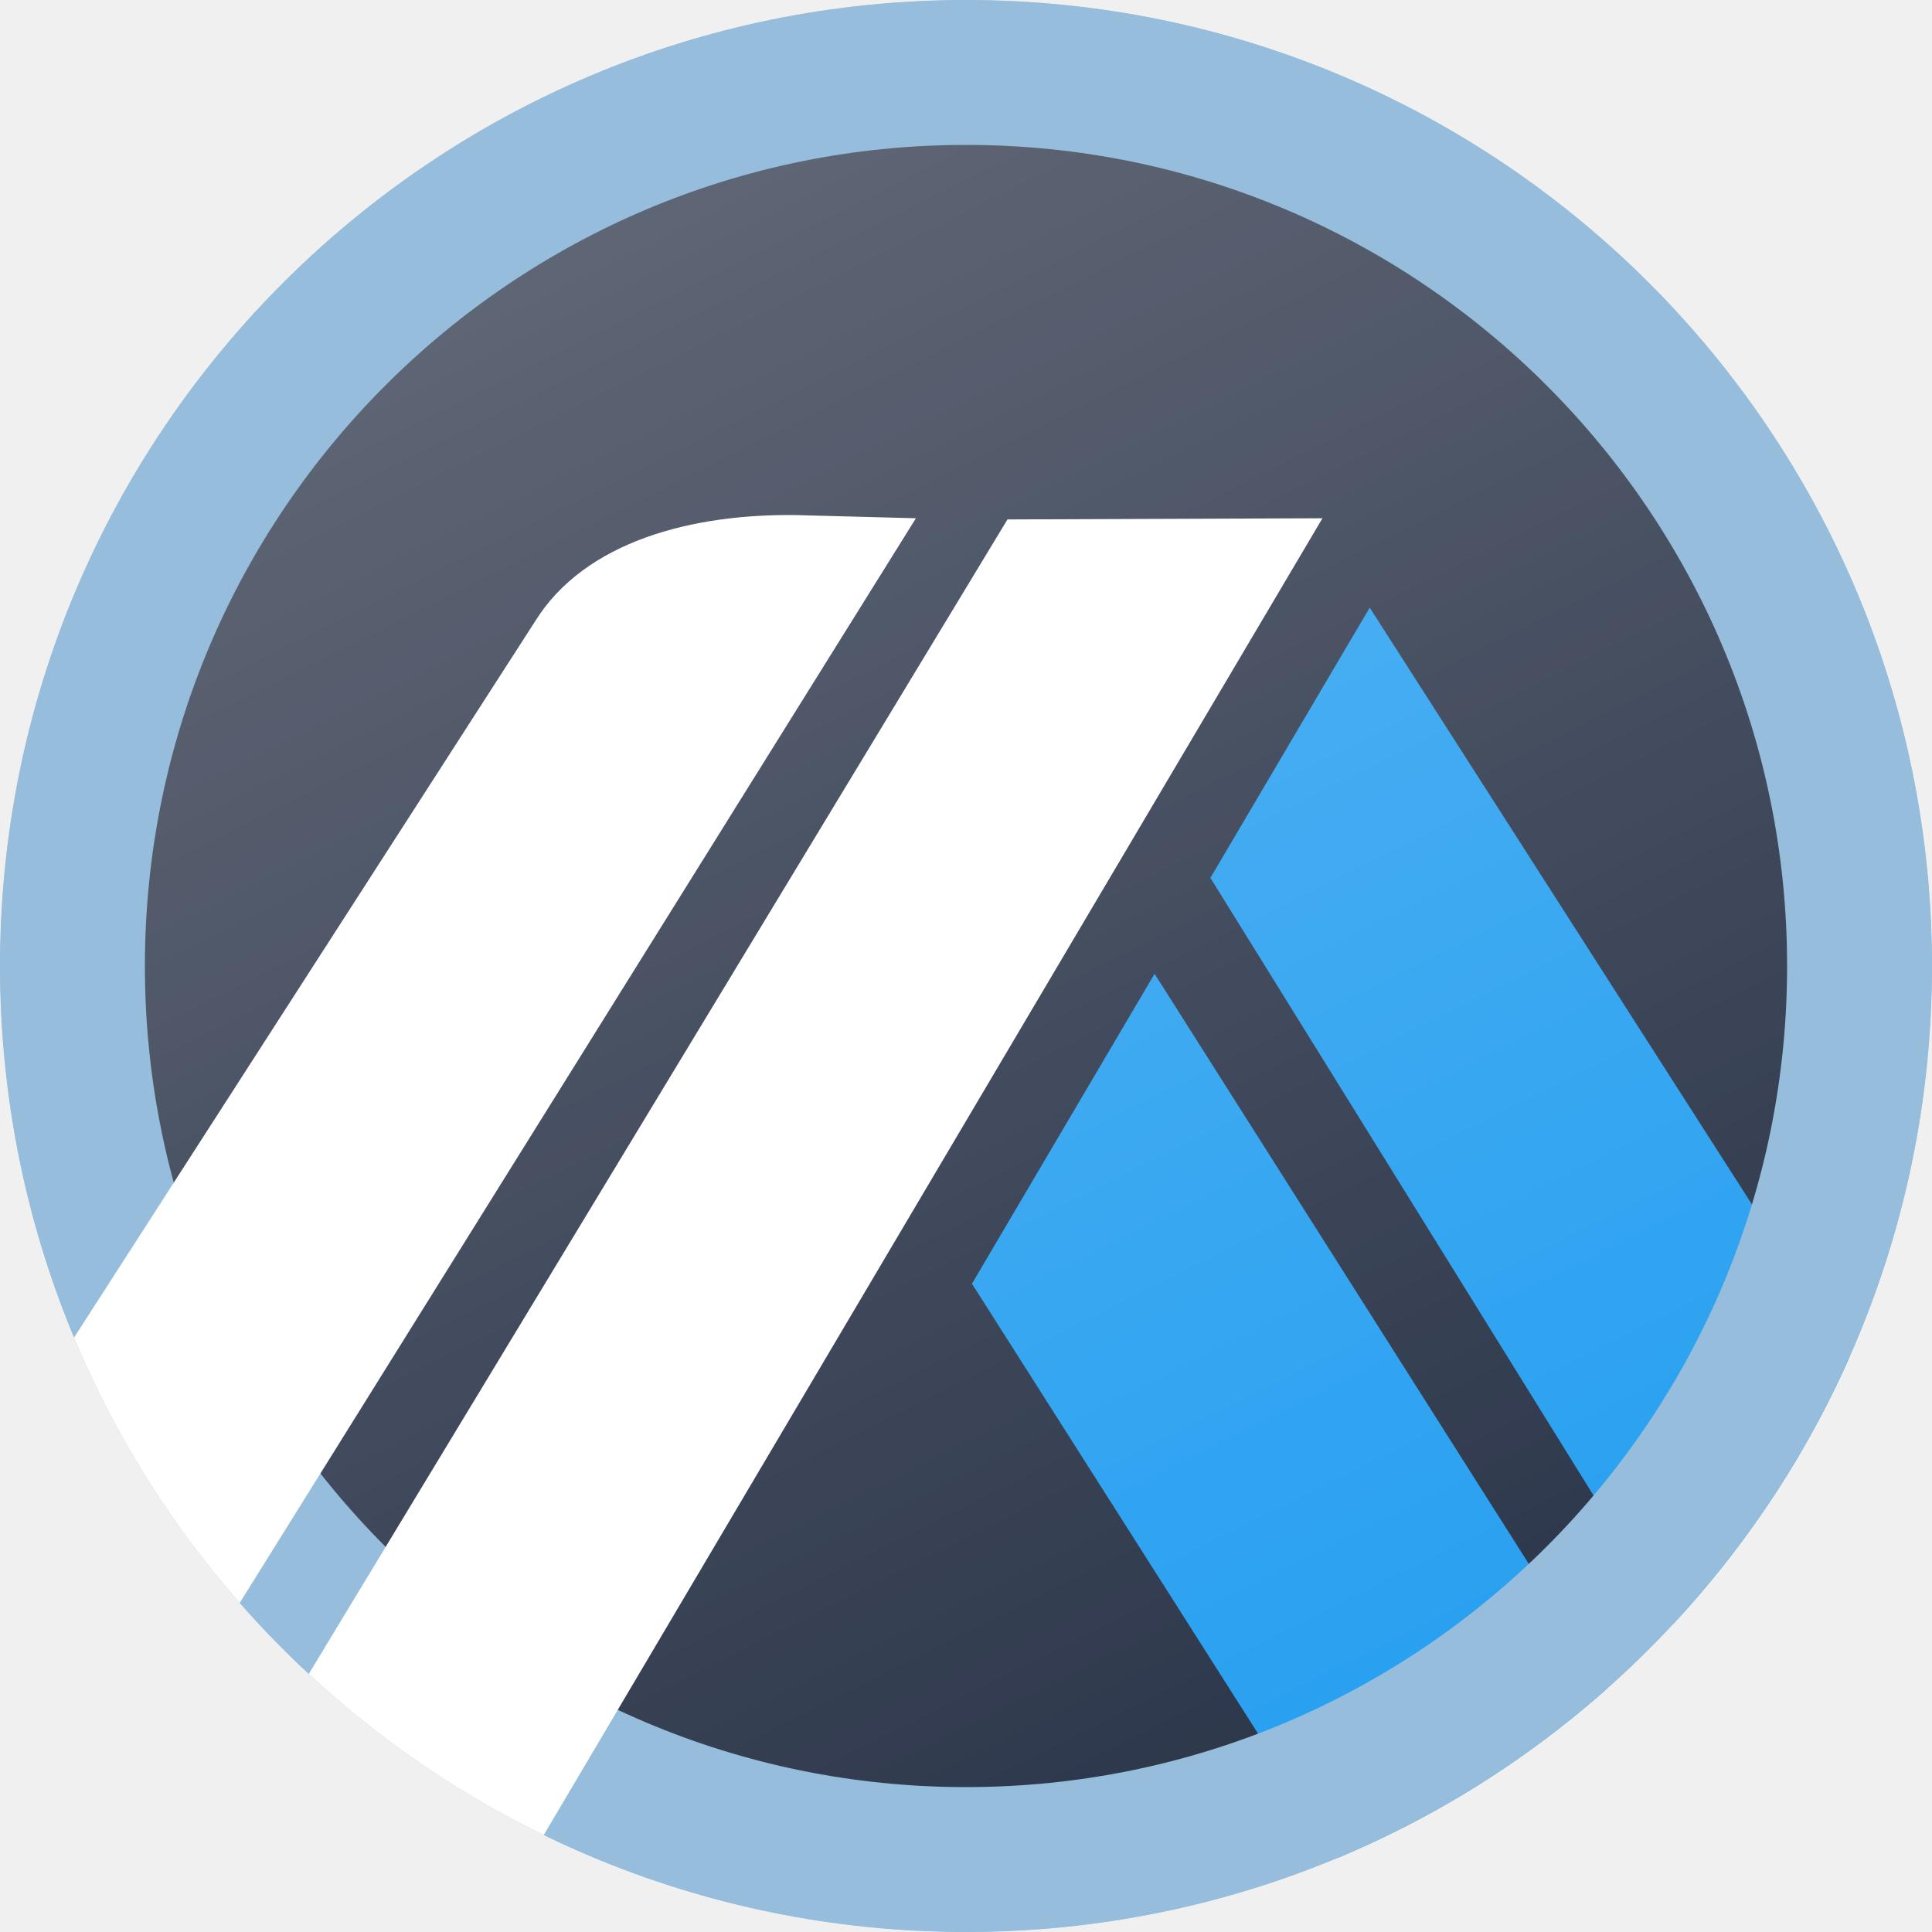
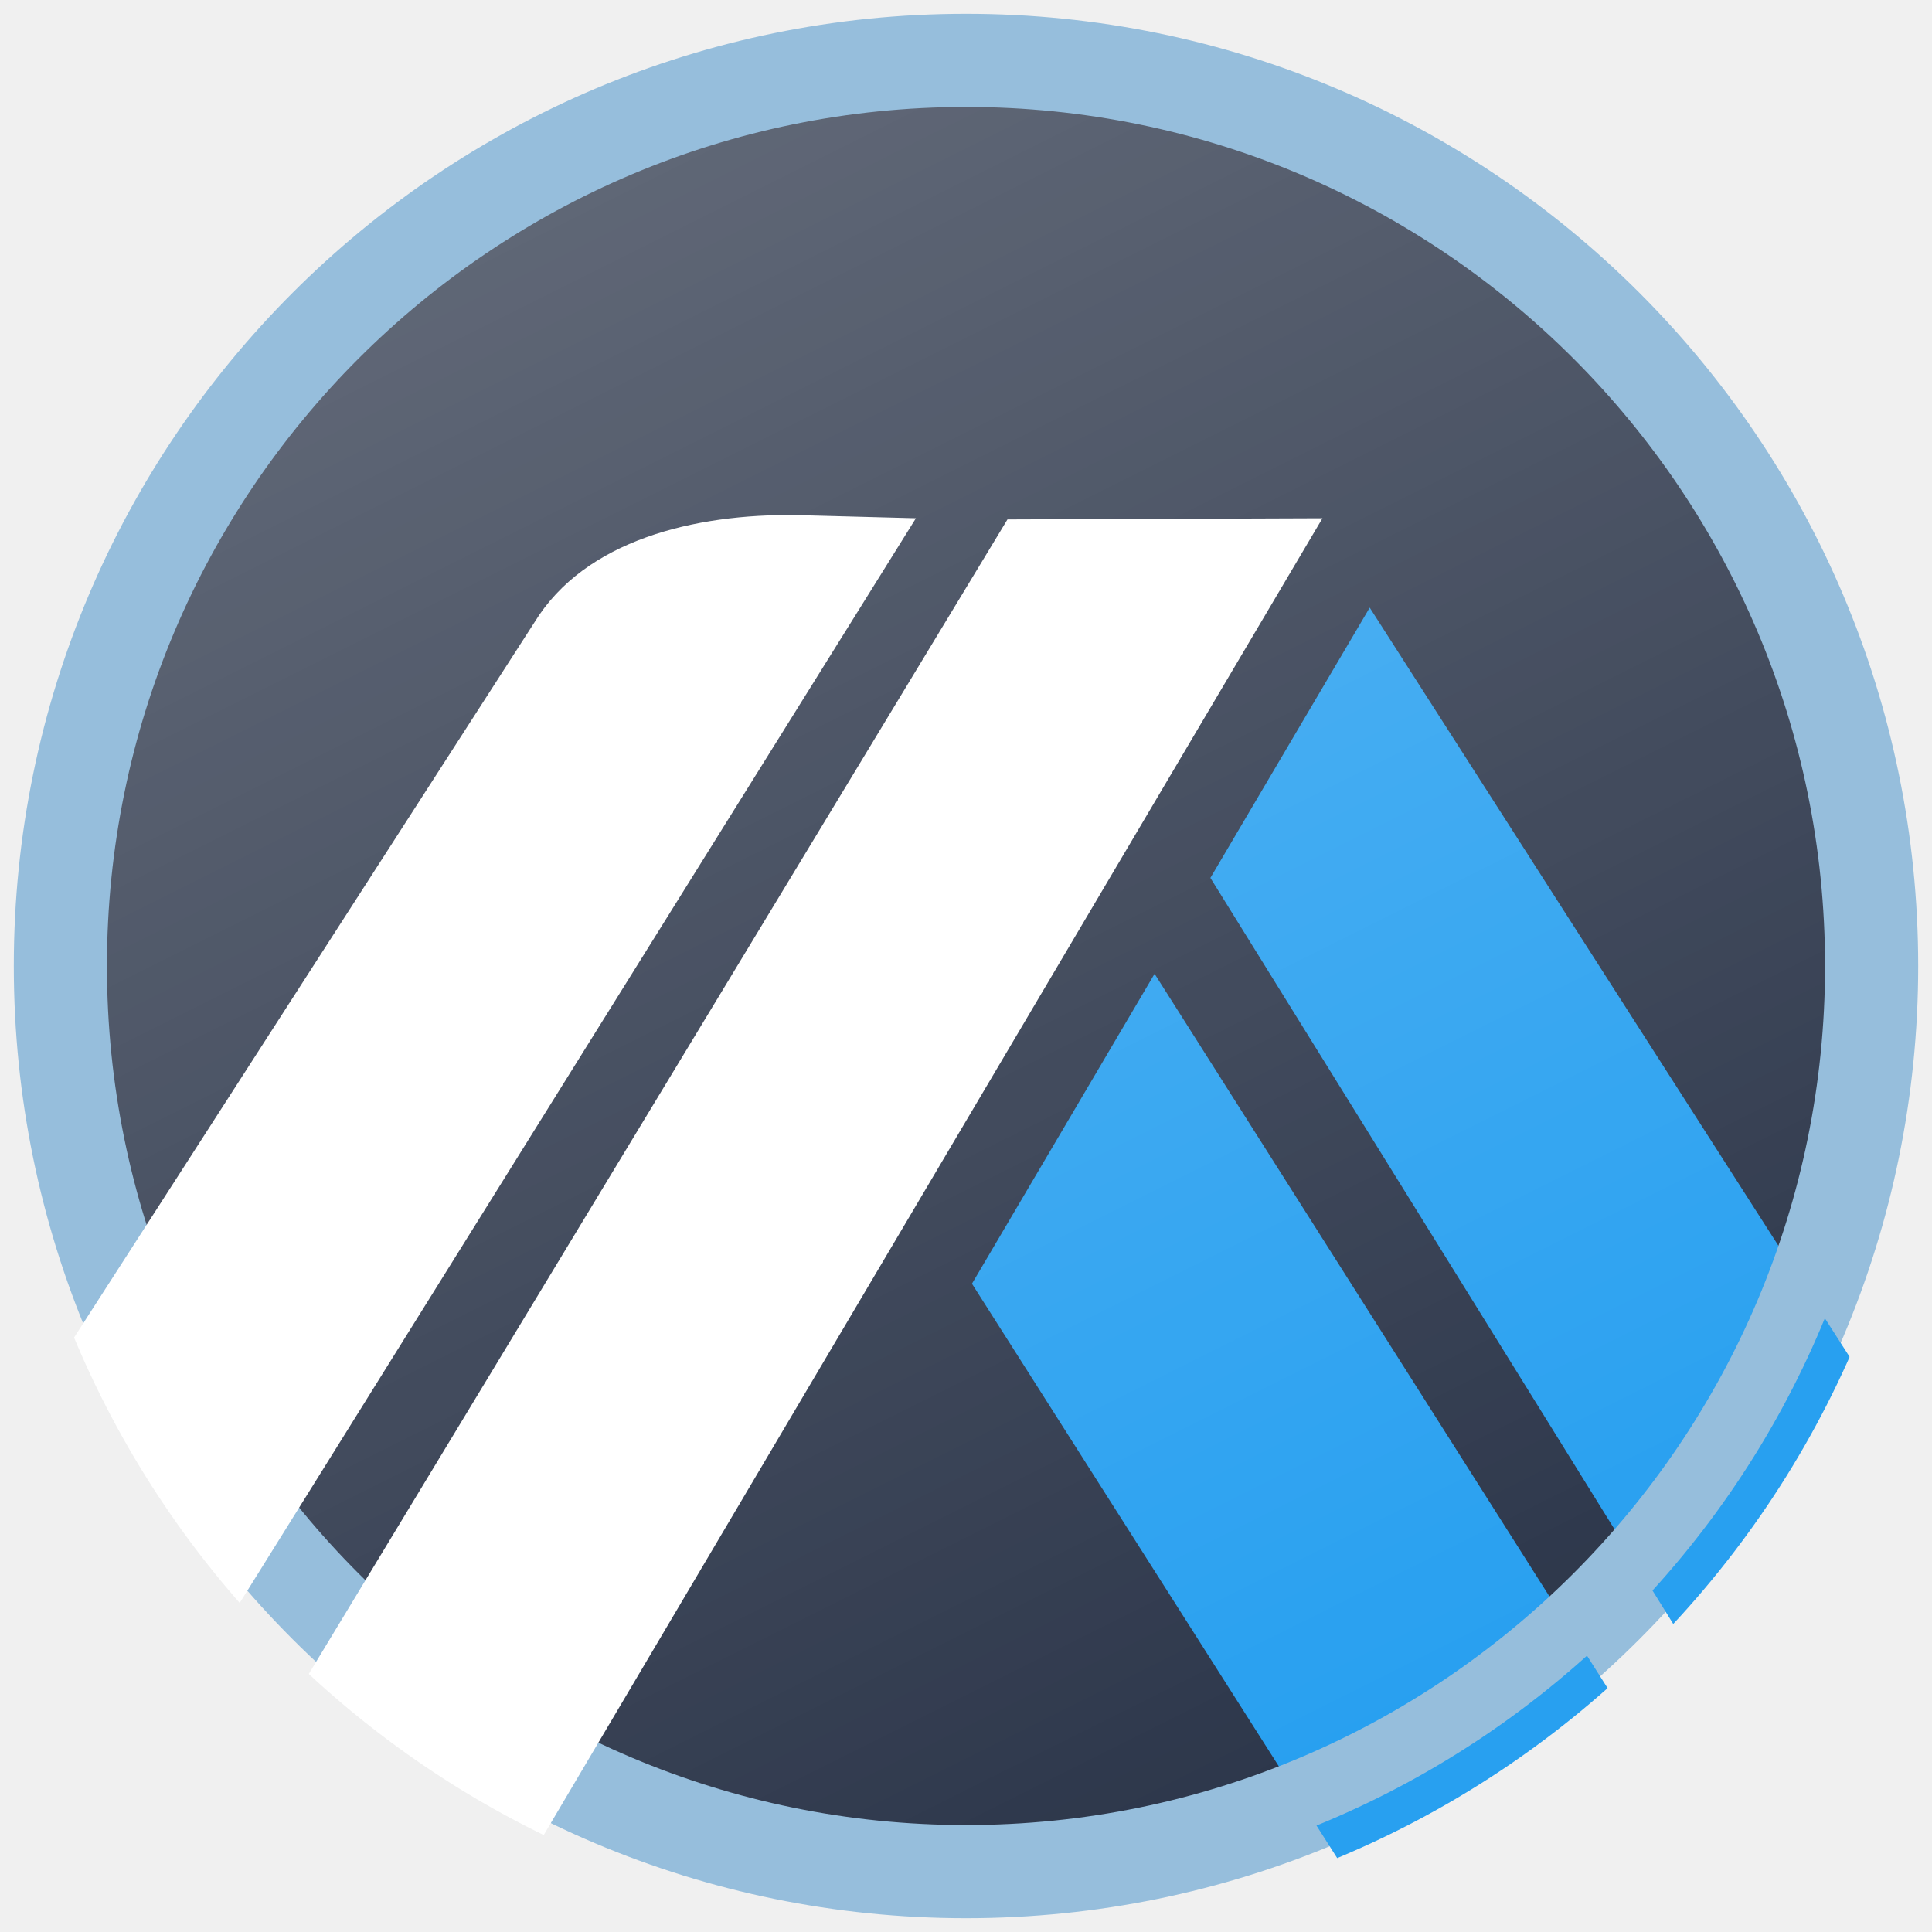
<svg xmlns="http://www.w3.org/2000/svg" width="28" height="28" fill="none">
-   <rect width="26.6" height="26.6" x=".7" y=".7" fill="#2D374B" stroke="#96BEDC" stroke-width="1.4" rx="13.3" />
+   <rect width="26.6" height="26.6" x=".7" y=".7" fill="#2D374B" stroke="#96BEDC" strokeWidth="1.4" rx="13.3" />
  <mask id="a" width="28" height="28" x="0" y="0" maskUnits="userSpaceOnUse" style="mask-type:alpha">
    <rect width="28" height="28" fill="#C4C4C4" rx="14" />
  </mask>
  <g mask="url(#a)">
    <path fill="#28A0F0" d="m14.086 18.604 6.501 10.224 4.006-2.321-7.86-12.394-2.647 4.492Zm13.074 3.469-.003-1.86-7.306-11.407-2.309 3.917 7.091 11.43 2.172-1.259a.963.963 0 0 0 .355-.701l-0-.121Z" />
-     <rect width="25.9" height="25.9" x="1.05" y="1.05" fill="url(#b)" fill-opacity=".3" stroke="#96BEDC" stroke-width="2.1" rx="12.95" />
+     <rect width="25.9" height="25.9" x="1.05" y="1.05" fill="url(#b)" fill-opacity=".3" stroke="#96BEDC" strokeWidth="2.1" rx="12.95" />
    <path fill="#fff" d="m.363 28.221-3.07-1.767-.234-.833L7.746 9.019c.73-1.191 2.32-1.575 3.796-1.554l1.732.046L.363 28.221ZM19.166 7.511l-4.565.017L2.24 27.953l3.61 2.079.982-1.665L19.166 7.511Z" />
  </g>
  <defs>
    <linearGradient id="b" x1="0" x2="14" y1="0" y2="28" gradientUnits="userSpaceOnUse">
      <stop stop-color="#fff" />
      <stop offset="1" stop-color="#fff" stop-opacity="0" />
    </linearGradient>
  </defs>
</svg>
